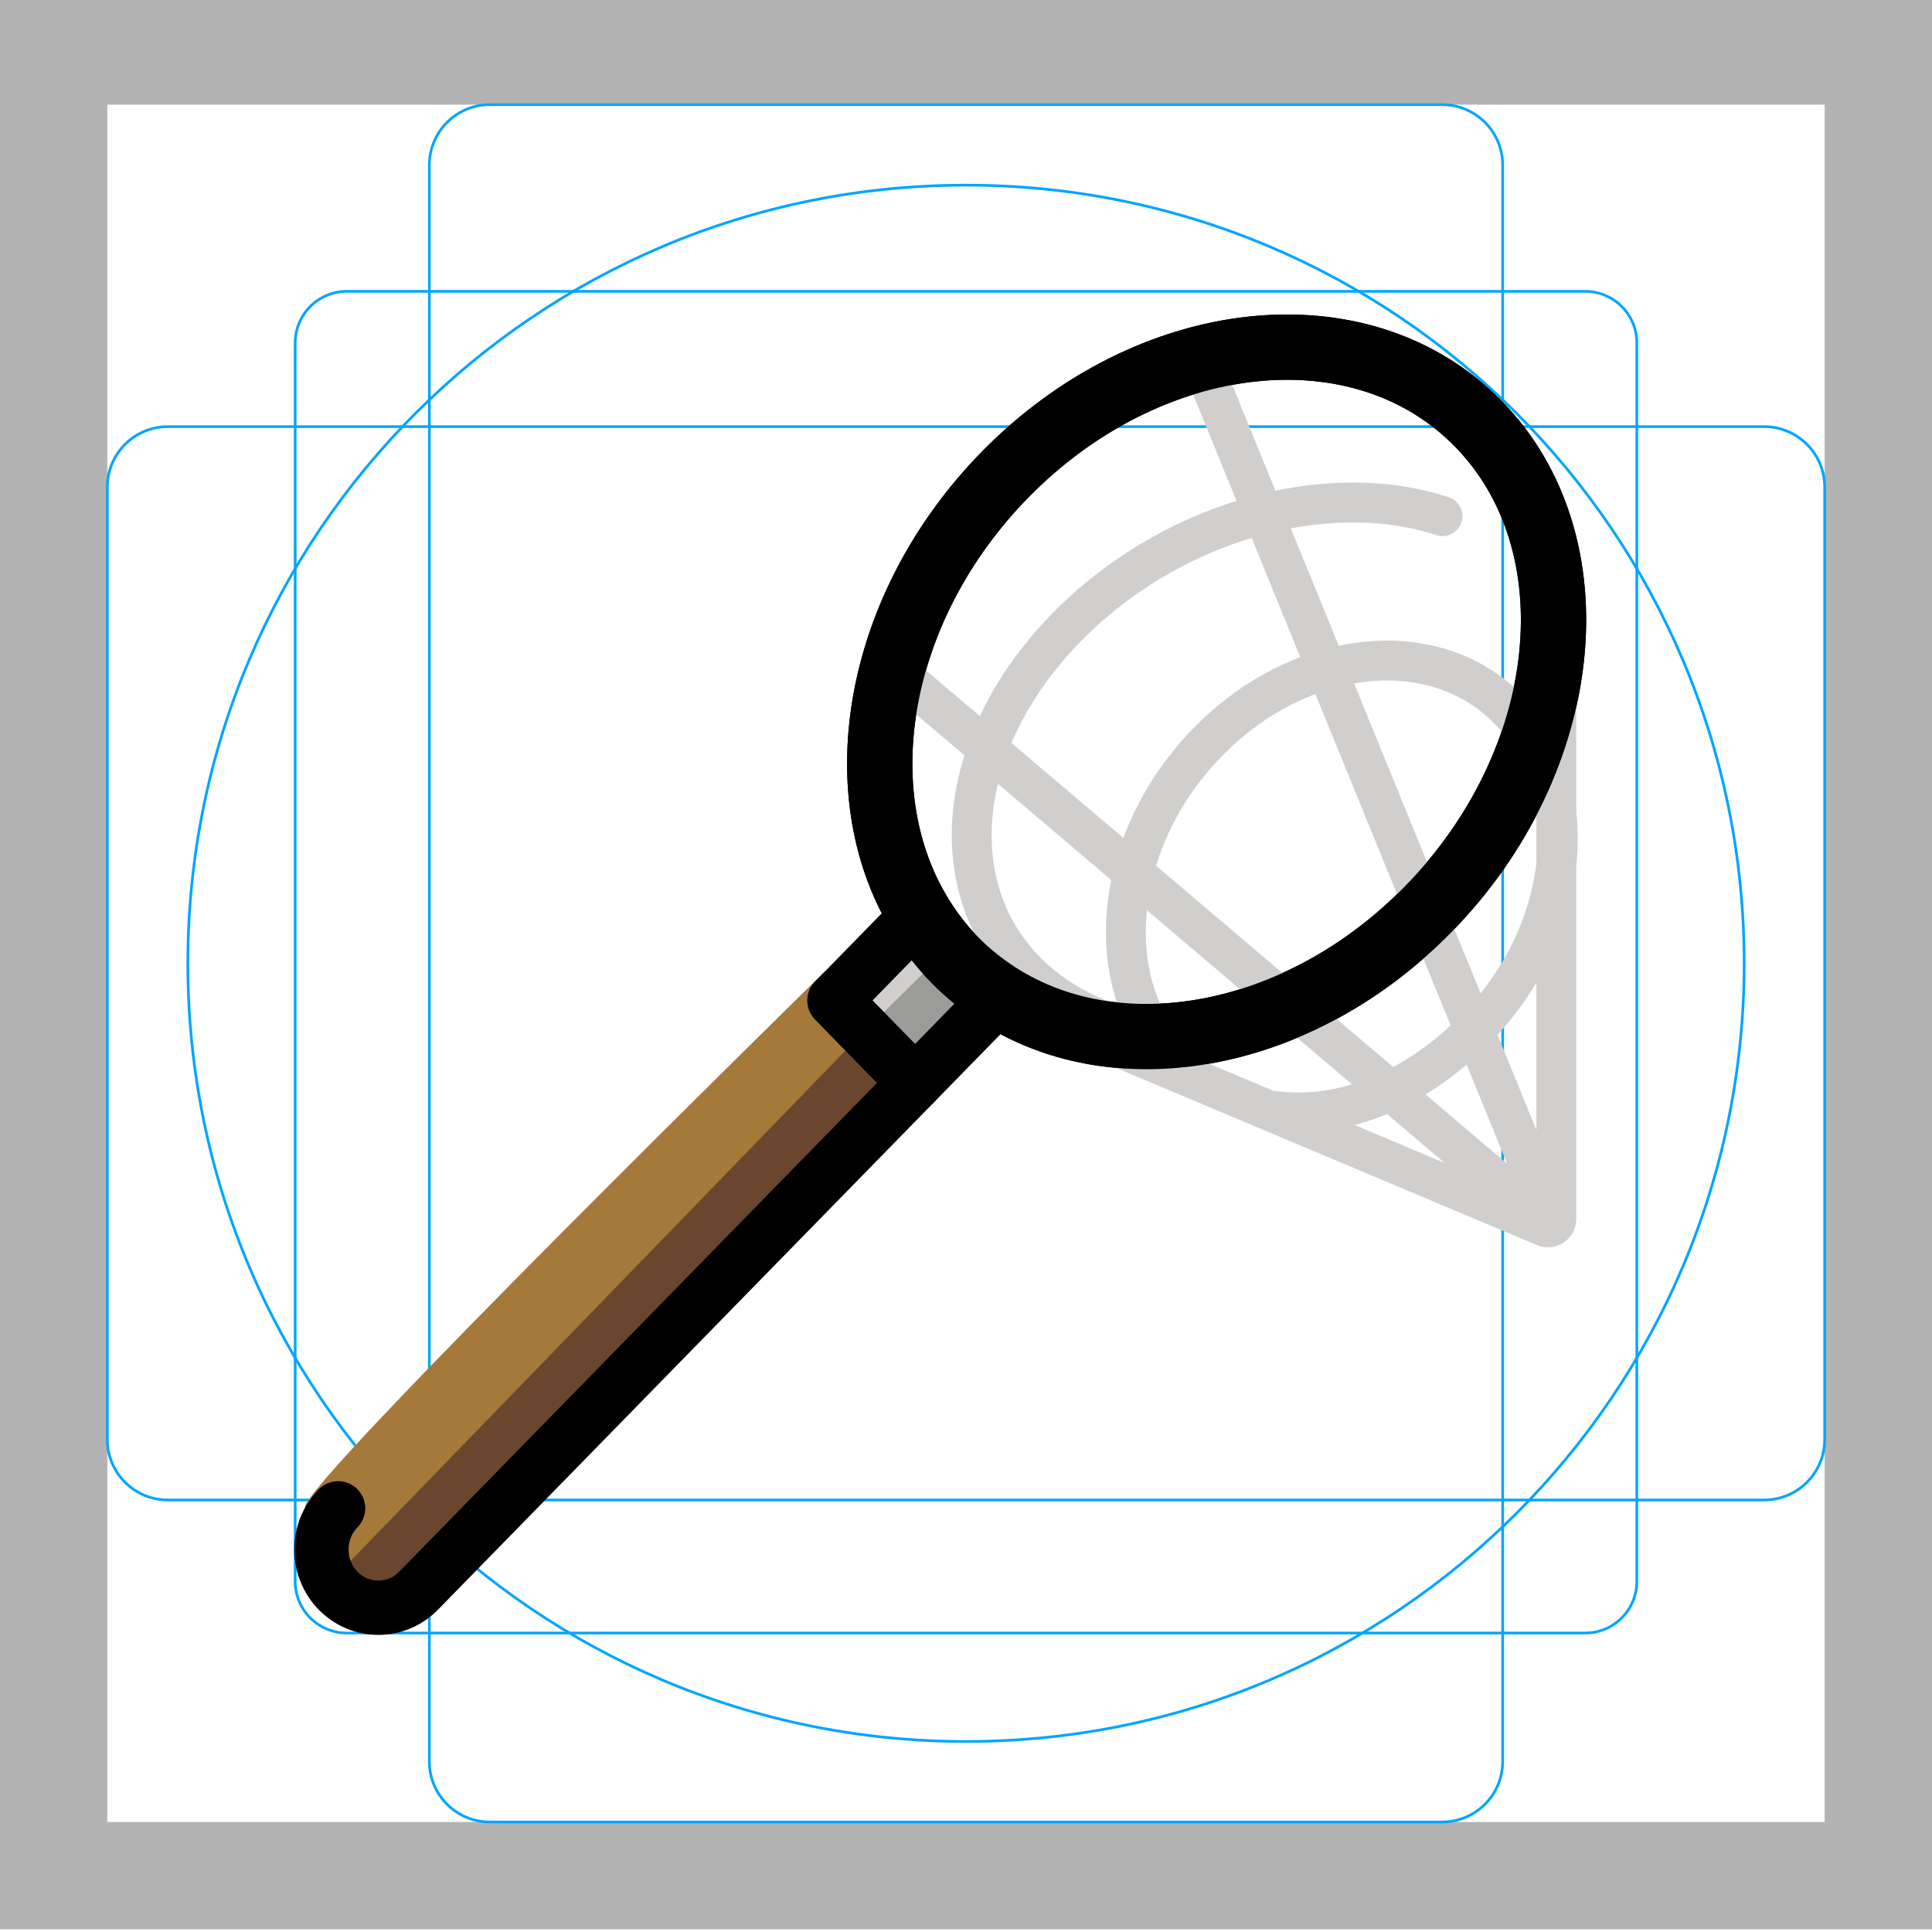
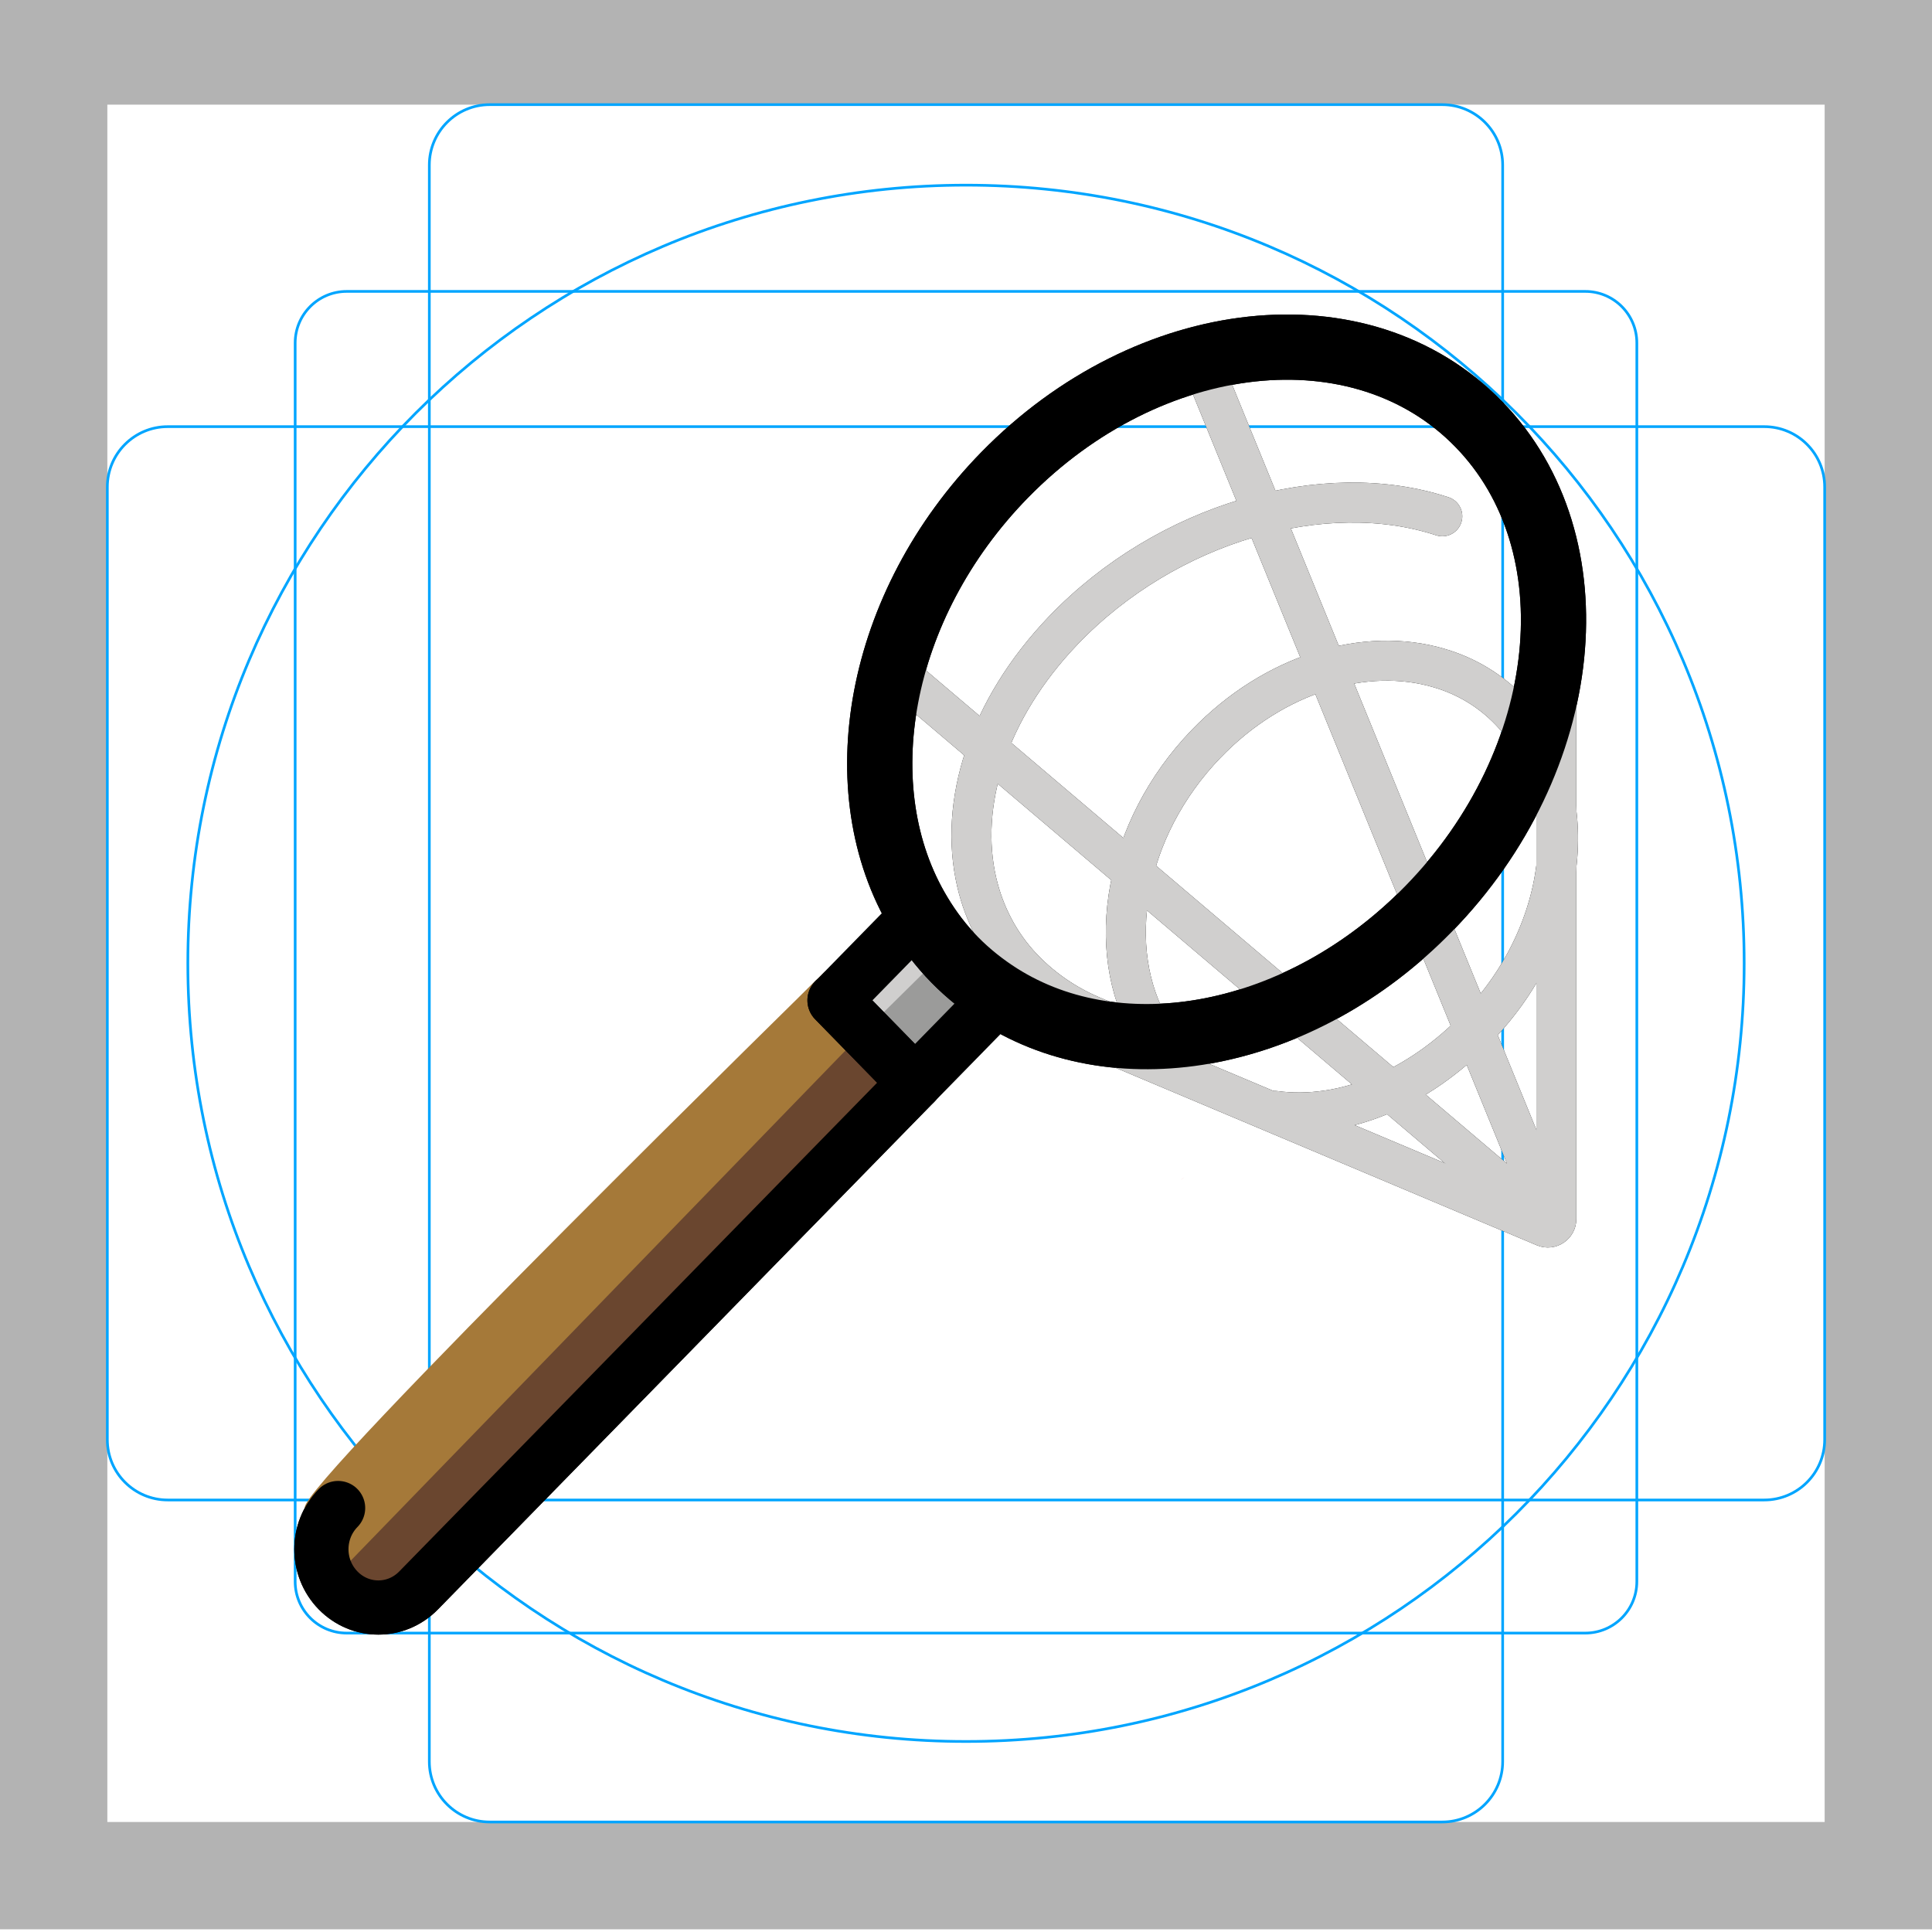
- <svg xmlns="http://www.w3.org/2000/svg" id="emoji" viewBox="0 0 72 72">
+ <svg xmlns="http://www.w3.org/2000/svg" id="emoji" viewBox="0 0 72 72" version="1.1">
  <g id="grid">
    <path fill="#b3b3b3" d="M68,3.9v64H4V3.9h64M72-.1H0v72h72V-.1h0Z" />
-     <rect x="11" y="10.858" rx="1.923" ry="1.923" width="50" height="50" fill="none" stroke="#00a5ff" stroke-miterlimit="10" stroke-width="0.1" />
-     <rect x="16" y="3.9" rx="2.254" ry="2.254" width="40" height="64" fill="none" stroke="#00a5ff" stroke-miterlimit="10" stroke-width="0.1" />
-     <rect x="16" y="3.9" rx="2.254" ry="2.254" width="40" height="64" transform="translate(71.8999 -.1001) rotate(90)" fill="none" stroke="#00a5ff" stroke-miterlimit="10" stroke-width="0.1" />
+     <rect x="11" y="10.86" rx="1.92" ry="1.92" width="50" height="50" fill="none" stroke="#00a5ff" stroke-miterlimit="10" stroke-width="0.1" />
+     <rect x="16" y="3.9" rx="2.25" ry="2.25" width="40" height="64" fill="none" stroke="#00a5ff" stroke-miterlimit="10" stroke-width="0.1" />
+     <rect x="4" y="15.9" rx="2.25" ry="2.25" width="64" height="40" fill="none" stroke="#00a5ff" stroke-miterlimit="10" stroke-width="0.1" />
    <circle cx="36" cy="35.9" r="29" fill="none" stroke="#00a5ff" stroke-miterlimit="10" stroke-width="0.1" />
+   </g>
+   <g id="line-supplement">
+     <path fill="none" stroke="#000" stroke-miterlimit="10" stroke-width="1.49" d="M58,22.47v22.96c0,.22-.23.38-.44.29l-18.56-7.82" />
+     <path fill="none" stroke="#000" stroke-linecap="round" stroke-miterlimit="10" stroke-width="1.49" d="M43.75,39.51c-.33-.34-.61-.72-.85-1.12-1.78-3.01-1.01-7.49,2.04-10.66,2.54-2.64,5.95-3.65,8.7-2.83.99.29,1.89.82,2.63,1.59,2.8,2.91,2.26,8.19-1.19,11.78-2.24,2.33-5.03,3.47-7.57,3.13" />
+     <path fill="none" stroke="#000" stroke-linecap="round" stroke-miterlimit="10" stroke-width="1.49" d="M41.14,38.04c-.59-.22-1.15-.49-1.67-.83s-.97-.72-1.37-1.14c-.86-.91-1.42-2-1.7-3.19-.68-2.92.4-6.43,3.22-9.38,3.87-4.04,9.75-5.7,14.13-4.26" />
+     <path fill="none" stroke="#000" stroke-miterlimit="10" stroke-width="1.49" d="M33.27,24.91l24.34,20.66c.1.08.24-.02.2-.14l-13.09-32.06" />
+     <path fill="none" stroke="#000" stroke-linecap="round" stroke-linejoin="round" stroke-width="2.02" d="M31.1,37.28l3,3.07-9.62,9.84-8.88,9.08c-.83.85-2.17.85-3,0h0c-.83-.85-.83-2.22,0-3.07l18.5-18.93Z" />
  </g>
  <g id="color">
    <g id="color-2">
-       <path fill="#ea5a47" d="M41.094,39.495c.059.085.132.16.216.22-.082-.062-.154-.137-.214-.221l-.002.002Z" />
-       <path fill="#ea5a47" d="M44.136,43.867c-.047.033-.093.068-.14.102.047-.035.093-.069.14-.102Z" />
+       <path fill="#ea5a47" d="M41.09,39.5c.06.09.13.16.22.22-.08-.06-.15-.14-.21-.22h0Z" />
+       <path fill="#ea5a47" d="M44.14,43.87s-.09.07-.14.1c.05-.03.09-.07.14-.1Z" />
    </g>
-     <path fill="#a57939" d="M12.79,59.454c-.06-.051-.13-.113-.19-.174-.49-.501-1.039-1.882-1.236-3.103-.137-.847,19.386-19.984,19.386-19.984l1.95,2.728-19.91,20.532Z" />
-     <path fill="#d0cfce" d="M32.71,38.932l-1.61-1.647,3.16-3.233c.37.614.81,1.197,1.32,1.719.06.061.11.113.17.164l-3.04,2.998Z" />
-     <path fill="#6a462f" d="M12.79,58.454l19.91-20.532,1.4,2.432-18.5,18.926c-.77.788-1.98-.151-2.81-.826Z" />
-     <path fill="#9b9b9a" d="M34.1,40.354l-2.39-1.422,3.04-2.998c.46.46,1.98.849,2.51,1.187l-3.16,3.233Z" />
-     <path fill="none" stroke="#000" stroke-miterlimit="10" stroke-width="2.433" d="M37.26,37.121c-.6-.379-1.17-.829-1.68-1.35s-.95-1.105-1.32-1.719c-2.78-4.614-1.58-11.478,3.18-16.348,5.39-5.514,13.3-6.373,17.66-1.903,4.36,4.46,3.53,12.553-1.86,18.067-4.76,4.87-11.47,6.097-15.98,3.253Z" />
-     <path fill="none" stroke="#d0cfce" stroke-miterlimit="10" stroke-width="1.486" d="M58,22.471v22.956c0,.224-.229.376-.436.289l-18.564-7.817" />
-     <path fill="none" stroke="#d0cfce" stroke-linecap="round" stroke-miterlimit="10" stroke-width="1.486" d="M43.747,39.508c-.327-.34-.609-.721-.846-1.121-1.782-3.009-1.013-7.486,2.039-10.661,2.541-2.644,5.955-3.647,8.695-2.834.987.293,1.887.821,2.627,1.593,2.795,2.909,2.263,8.186-1.192,11.782-2.24,2.331-5.034,3.473-7.569,3.133" />
-     <path fill="none" stroke="#d0cfce" stroke-linecap="round" stroke-miterlimit="10" stroke-width="1.486" d="M41.142,38.041c-.587-.219-1.151-.495-1.667-.831s-.972-.725-1.367-1.145c-.858-.912-1.424-2.001-1.7-3.188-.678-2.917.399-6.428,3.224-9.377,3.867-4.038,9.749-5.703,14.126-4.264" />
-     <path fill="none" stroke="#d0cfce" stroke-miterlimit="10" stroke-width="1.486" d="M33.268,24.906l24.345,20.665c.099.084.244-.021.195-.142l-13.087-32.062" />
+     <path fill="#a57939" d="M12.79,59.45c-.06-.05-.13-.11-.19-.17-.49-.5-1.04-1.88-1.24-3.1-.14-.85,19.39-19.98,19.39-19.98l1.95,2.73-19.91,20.53h0Z" />
+     <path fill="#d0cfce" d="M32.71,38.93l-1.61-1.65,3.16-3.23c.37.61.81,1.2,1.32,1.72.06.06.11.11.17.16,0,0-3.04,3-3.04,3Z" />
+     <path fill="#6a462f" d="M12.79,58.45l19.91-20.53,1.4,2.43-18.5,18.93c-.77.79-1.98-.15-2.81-.83h0Z" />
+     <path fill="#9b9b9a" d="M34.1,40.35l-2.39-1.42,3.04-3c.46.46,1.98.85,2.51,1.19l-3.16,3.23h0Z" />
+     <path fill="none" stroke="#000" stroke-miterlimit="10" stroke-width="2.43" d="M37.26,37.12c-.6-.38-1.17-.83-1.68-1.35s-.95-1.1-1.32-1.72c-2.78-4.61-1.58-11.48,3.18-16.35,5.39-5.51,13.3-6.37,17.66-1.9,4.36,4.46,3.53,12.55-1.86,18.07-4.76,4.87-11.47,6.1-15.98,3.25Z" />
+     <path fill="none" stroke="#d0cfce" stroke-miterlimit="10" stroke-width="1.49" d="M58,22.47v22.96c0,.22-.23.38-.44.29l-18.56-7.82" />
+     <path fill="none" stroke="#d0cfce" stroke-linecap="round" stroke-miterlimit="10" stroke-width="1.49" d="M43.75,39.51c-.33-.34-.61-.72-.85-1.12-1.78-3.01-1.01-7.49,2.04-10.66,2.54-2.64,5.95-3.65,8.7-2.83.99.29,1.89.82,2.63,1.59,2.8,2.91,2.26,8.19-1.19,11.78-2.24,2.33-5.03,3.47-7.57,3.13" />
+     <path fill="none" stroke="#d0cfce" stroke-linecap="round" stroke-miterlimit="10" stroke-width="1.49" d="M41.14,38.04c-.59-.22-1.15-.49-1.67-.83s-.97-.72-1.37-1.14c-.86-.91-1.42-2-1.7-3.19-.68-2.92.4-6.43,3.22-9.38,3.87-4.04,9.75-5.7,14.13-4.26" />
+     <path fill="none" stroke="#d0cfce" stroke-miterlimit="10" stroke-width="1.49" d="M33.27,24.91l24.34,20.66c.1.08.24-.02.2-.14l-13.09-32.06" />
  </g>
  <g id="line">
-     <path fill="none" stroke="#000" stroke-linecap="round" stroke-linejoin="round" stroke-width="2.023" d="M31.1,37.285l3,3.069-9.621,9.842-8.879,9.084c-.828.848-2.172.848-3,0h0c-.828-.848-.828-2.222,0-3.069" />
-     <path fill="none" stroke="#000" stroke-linecap="round" stroke-linejoin="round" stroke-width="2.023" d="M34.1,40.354l-3-3.069,3.16-3.233c.37.614.81,1.197,1.32,1.719s1.08.972,1.68,1.35l-3.16,3.233Z" />
-     <path fill="none" stroke="#000" stroke-miterlimit="10" stroke-width="2.433" d="M37.26,37.121c-.6-.379-1.17-.829-1.68-1.35s-.95-1.105-1.32-1.719c-2.78-4.614-1.58-11.478,3.18-16.348,5.39-5.514,13.3-6.373,17.66-1.903,4.36,4.46,3.53,12.553-1.86,18.067-4.76,4.87-11.47,6.097-15.98,3.253Z" />
+     <path fill="none" stroke="#000" stroke-linecap="round" stroke-linejoin="round" stroke-width="2.02" d="M31.1,37.28l3,3.07-9.62,9.84-8.88,9.08c-.83.85-2.17.85-3,0h0c-.83-.85-.83-2.22,0-3.07" />
+     <path fill="none" stroke="#000" stroke-linecap="round" stroke-linejoin="round" stroke-width="2.02" d="M34.1,40.35l-3-3.07,3.16-3.23c.37.61.81,1.2,1.32,1.72s1.08.97,1.68,1.35l-3.16,3.23Z" />
+     <path fill="none" stroke="#000" stroke-miterlimit="10" stroke-width="2.43" d="M37.26,37.12c-.6-.38-1.17-.83-1.68-1.35s-.95-1.1-1.32-1.72c-2.78-4.61-1.58-11.48,3.18-16.35,5.39-5.51,13.3-6.37,17.66-1.9,4.36,4.46,3.53,12.55-1.86,18.07-4.76,4.87-11.47,6.1-15.98,3.25Z" />
  </g>
</svg>
